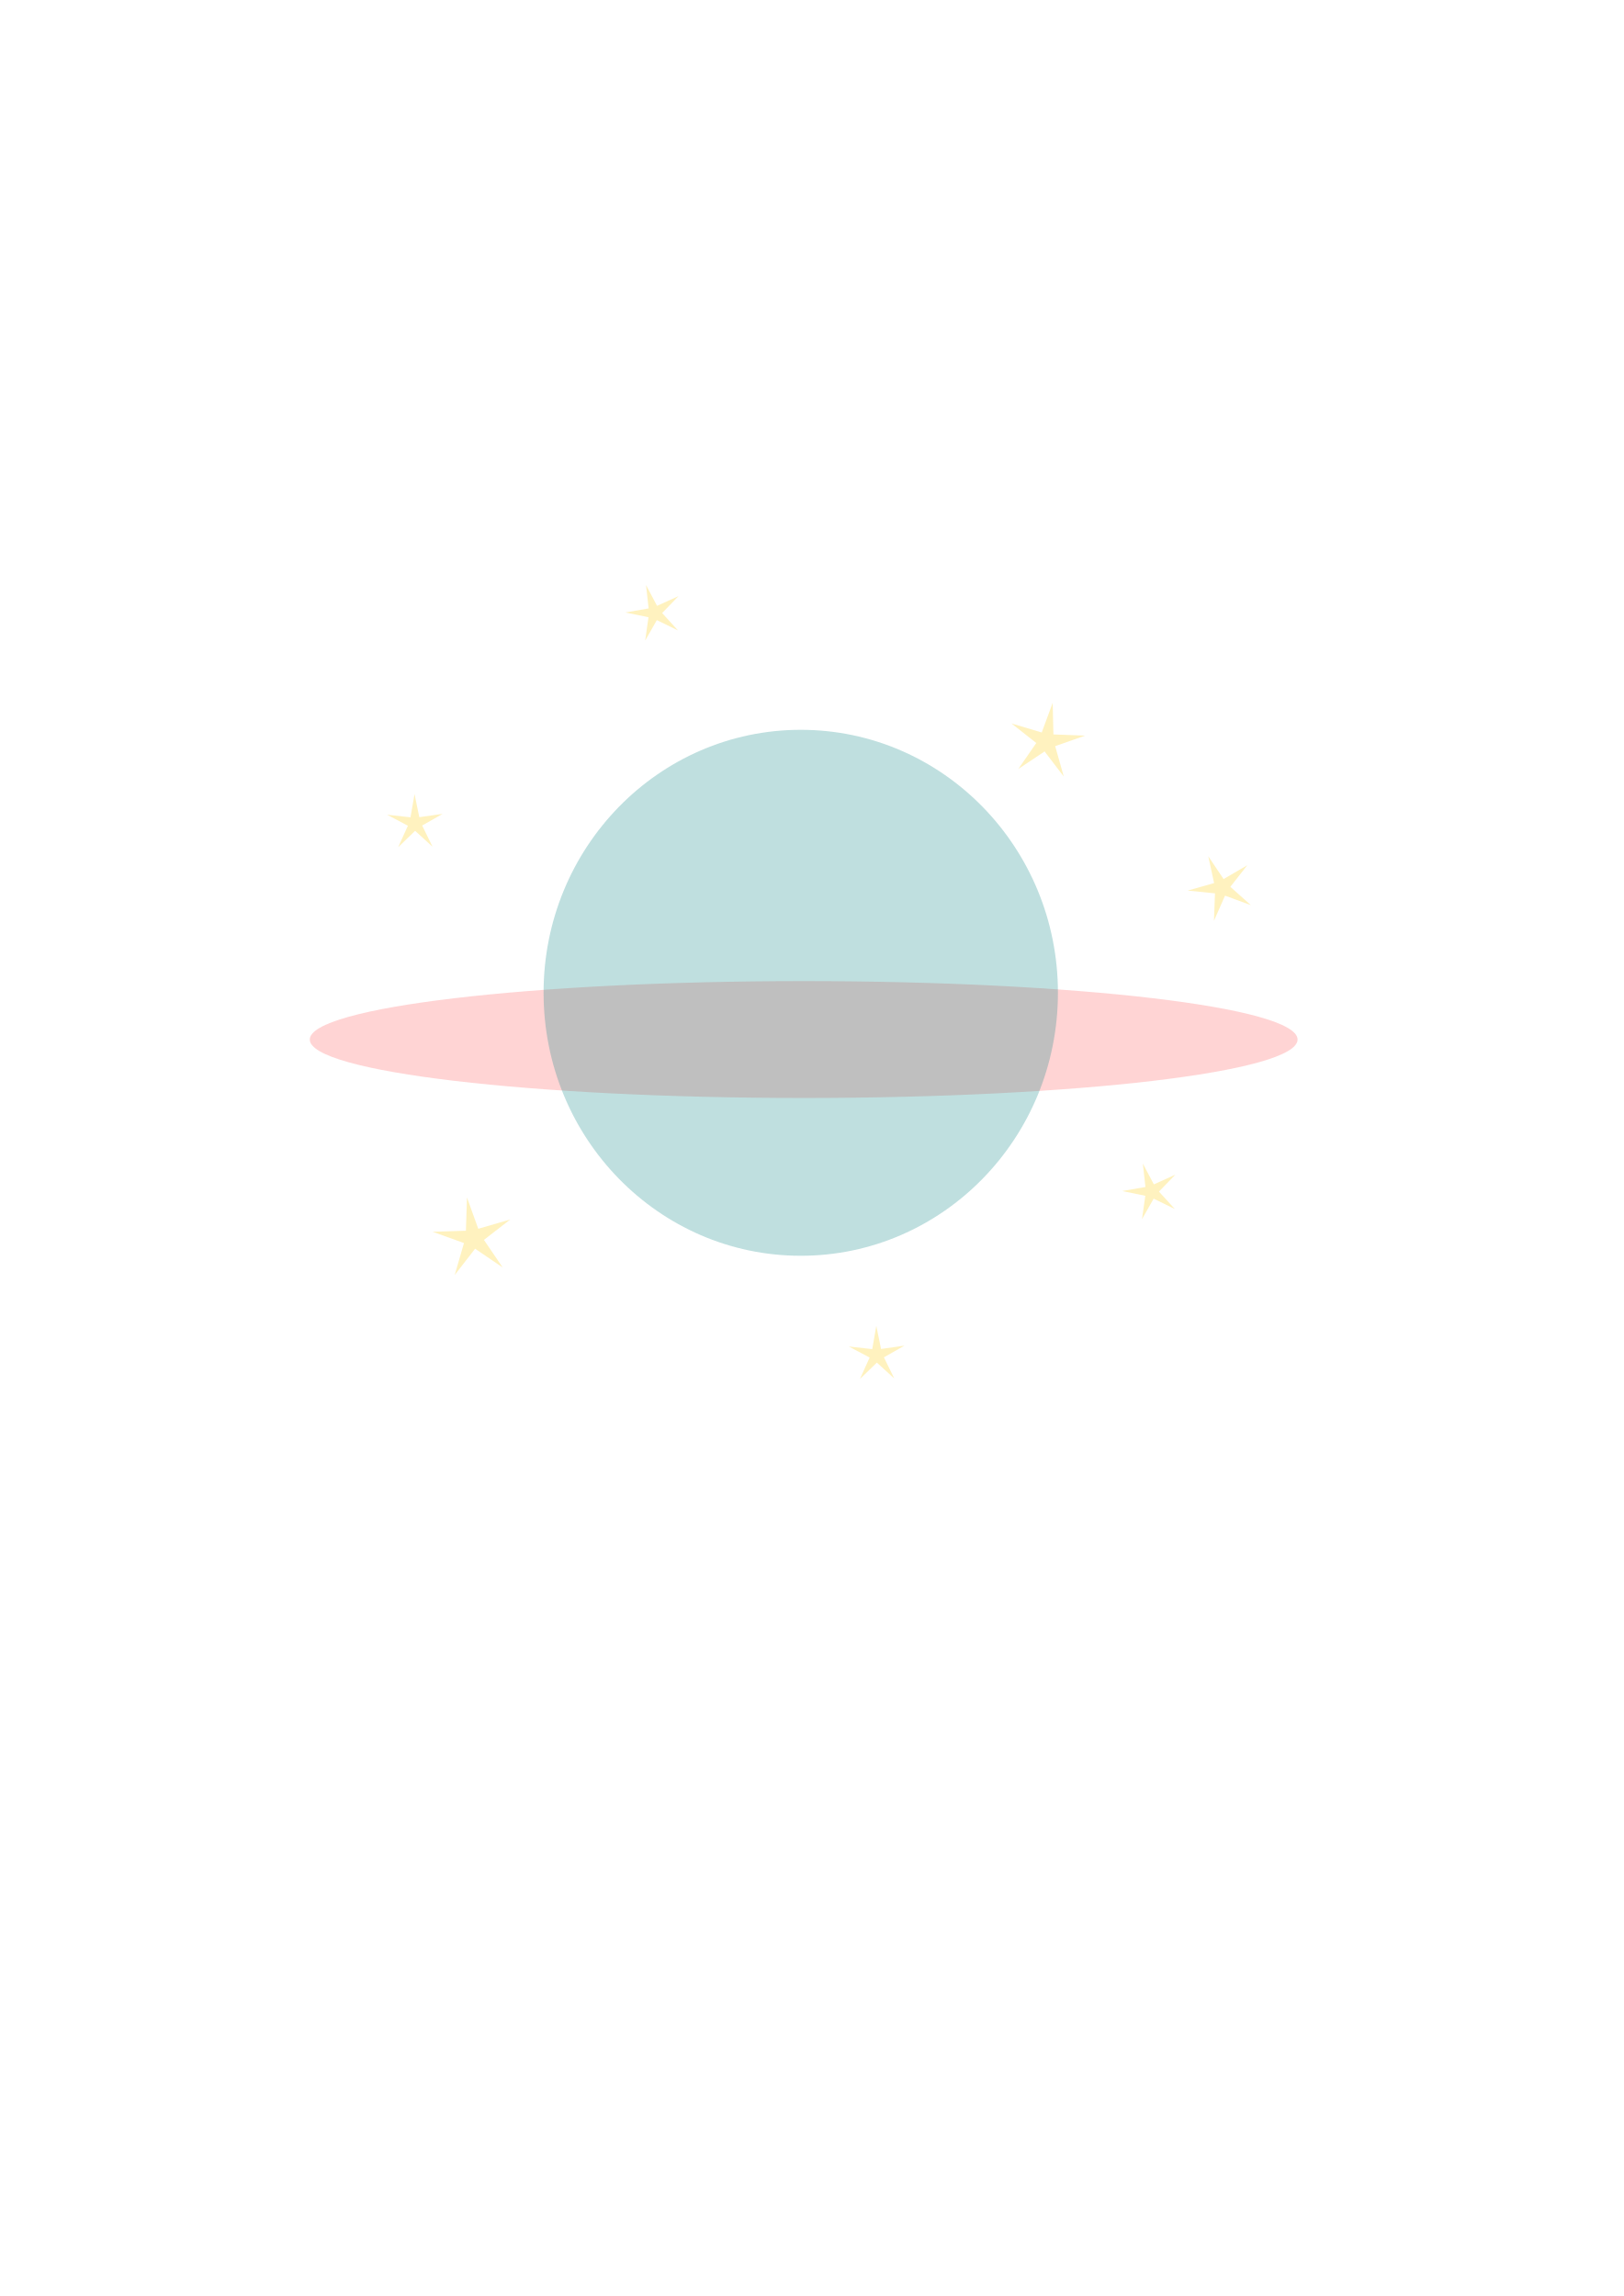
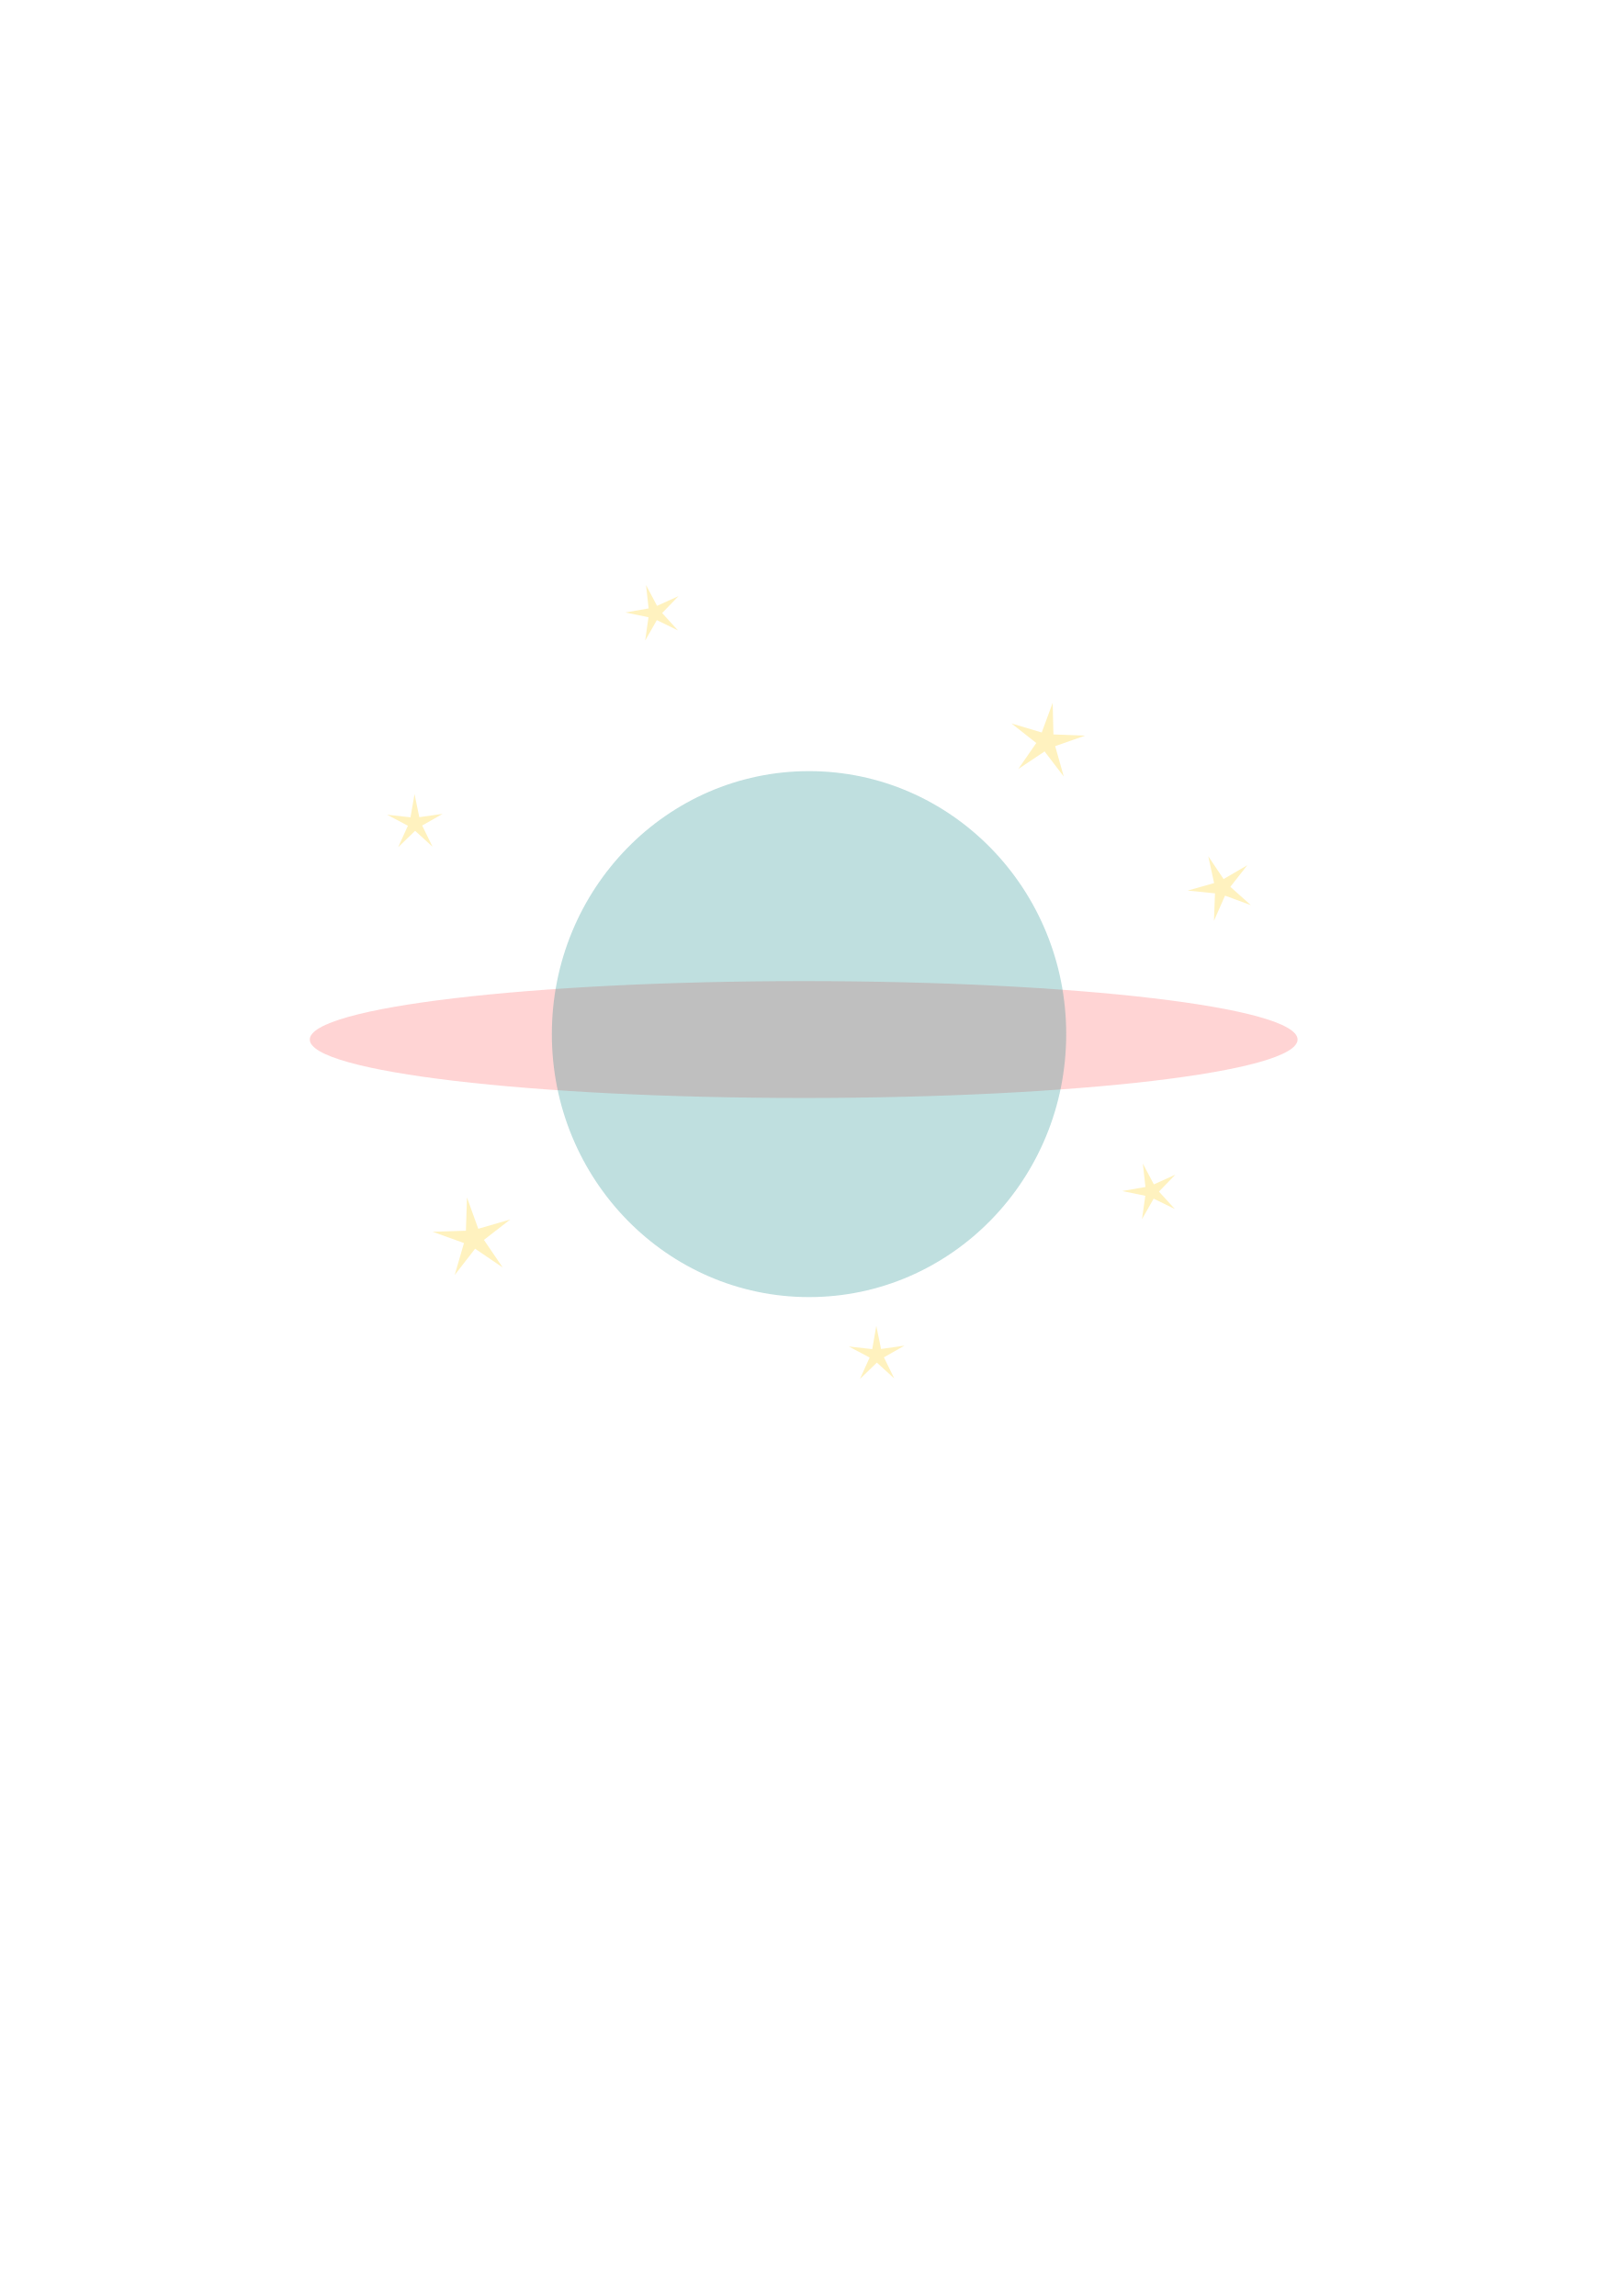
<svg xmlns="http://www.w3.org/2000/svg" width="210mm" height="297mm" viewBox="0 0 210 297" version="1.1" id="svg8">
  <defs id="defs2" />
  <g id="layer1">
    <ellipse style="opacity:0.25;fill:#ff5555;fill-opacity:1;stroke-width:0.265" id="path10" cx="103.943" cy="134.47" rx="63.878" ry="7.56" />
-     <ellipse style="opacity:0.25;fill:#008080;fill-opacity:1;stroke-width:0.265" id="path75" cx="103.565" cy="128.423" rx="33.262" ry="34.018" />
+     <ellipse style="opacity:0.25;fill:#008080;fill-opacity:1;stroke-width:0.265" id="path75" cx="104.635" cy="133.768" rx="33.262" ry="34.018" />
    <path style="opacity:0.25;fill:#ffcc00;fill-opacity:1;stroke-width:0.265" id="path81" d="m 55.94,109.524 -2.253,-2.053 -2.19,2.12 1.256,-2.777 -2.693,-1.427 3.029,0.336 0.525,-3.002 0.616,2.985 3.018,-0.428 -2.648,1.509 z" />
    <path style="opacity:0.25;fill:#ffcc00;fill-opacity:1;stroke-width:0.265" id="path83" d="m 65.012,163.952 -3.565,-2.423 -2.642,3.406 1.203,-4.139 -4.056,-1.46 4.308,-0.135 0.135,-4.308 1.46,4.056 4.139,-1.203 -3.406,2.642 z" />
    <path style="opacity:0.25;fill:#ffcc00;fill-opacity:1;stroke-width:0.265" id="path85" d="m 151.946,156.393 -2.738,-1.34 -1.509,2.648 0.428,-3.018 -2.985,-0.616 3.002,-0.525 -0.336,-3.029 1.427,2.693 2.777,-1.256 -2.12,2.19 z" />
    <path style="opacity:0.25;fill:#ffcc00;fill-opacity:1;stroke-width:0.265" id="path87" d="m 161.774,117.083 -3.336,-1.225 -1.432,3.253 0.134,-3.552 -3.536,-0.357 3.42,-0.97 -0.753,-3.474 1.979,2.952 3.071,-1.79 -2.196,2.795 z" />
    <path style="opacity:0.25;fill:#ffcc00;fill-opacity:1;stroke-width:0.265" id="path89" d="m 87.69,81.554 -2.738,-1.34 -1.509,2.648 0.428,-3.018 -2.985,-0.616 3.002,-0.525 -0.336,-3.029 1.427,2.693 2.777,-1.256 -2.12,2.19 z" />
    <path style="opacity:0.25;fill:#ffcc00;fill-opacity:1;stroke-width:0.265" id="path93" d="m 137.583,100.452 -2.482,-3.25 -3.399,2.273 2.324,-3.364 -3.212,-2.531 3.918,1.171 1.414,-3.837 0.097,4.088 4.086,0.159 -3.858,1.356 z" />
    <path style="opacity:0.25;fill:#ffcc00;fill-opacity:1;stroke-width:0.265" id="path95" d="m 115.661,178.315 -2.253,-2.053 -2.19,2.12 1.256,-2.777 -2.693,-1.427 3.029,0.336 0.525,-3.002 0.616,2.985 3.018,-0.428 -2.648,1.509 z" />
  </g>
</svg>
